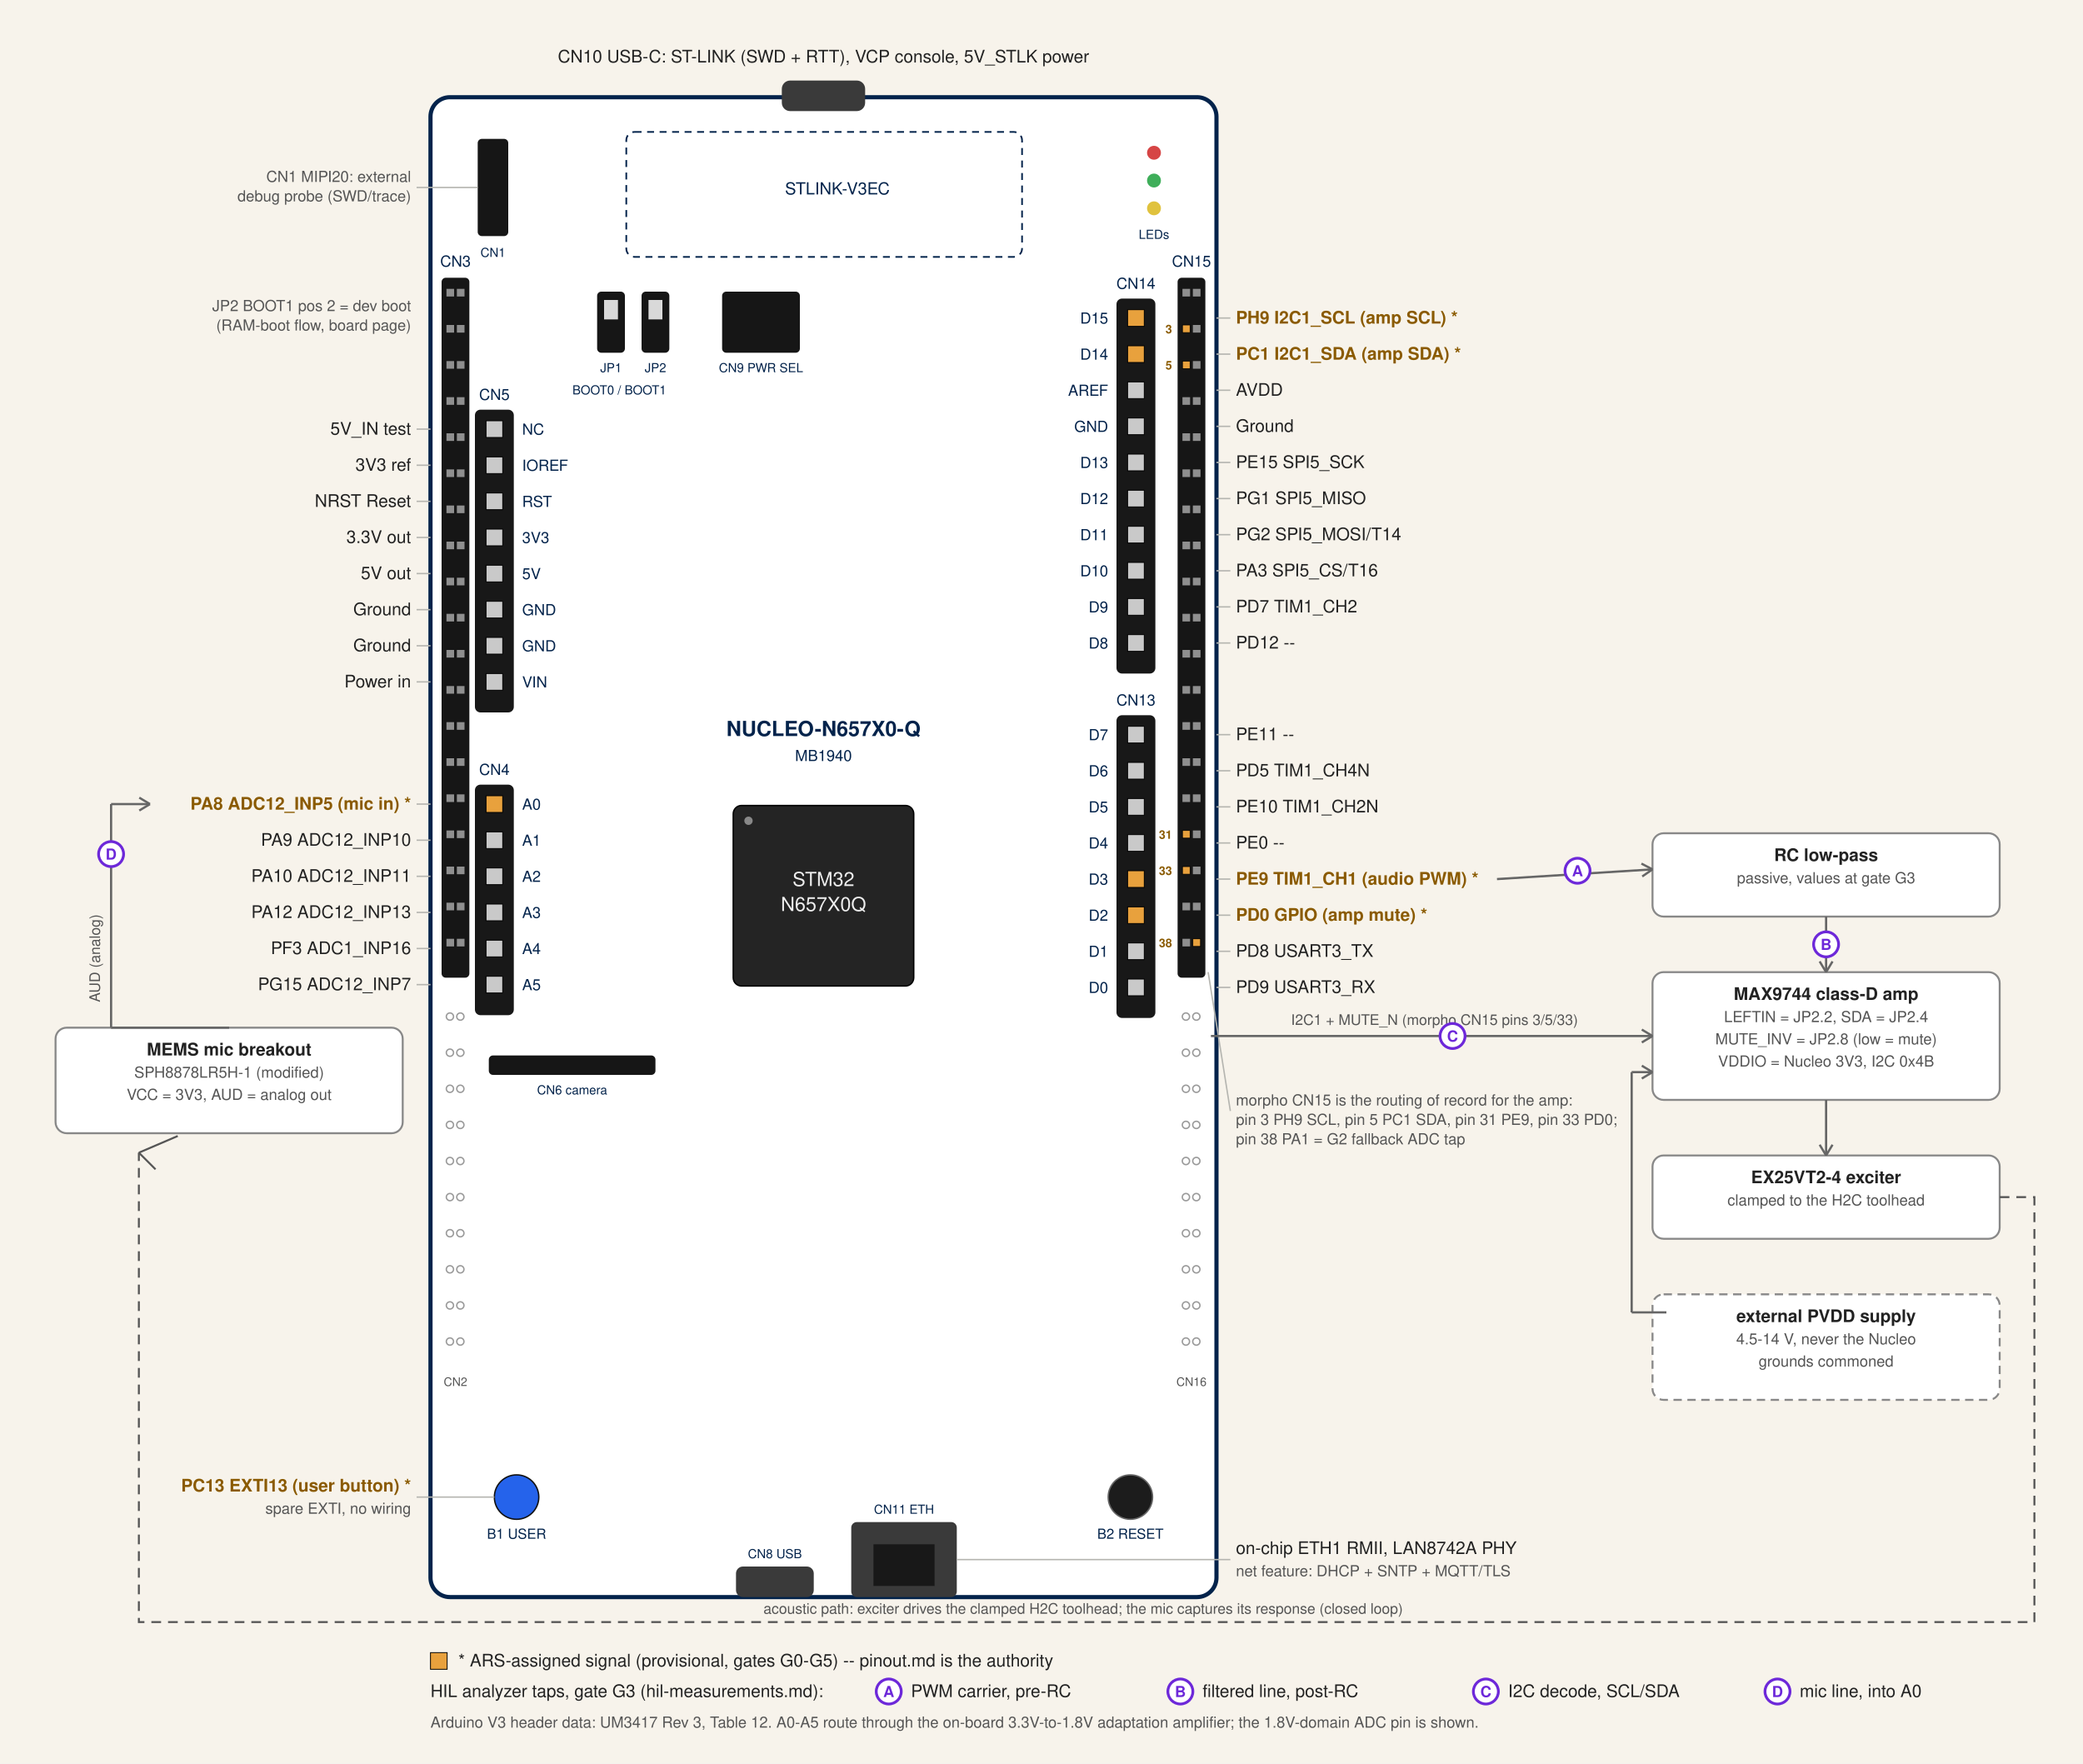
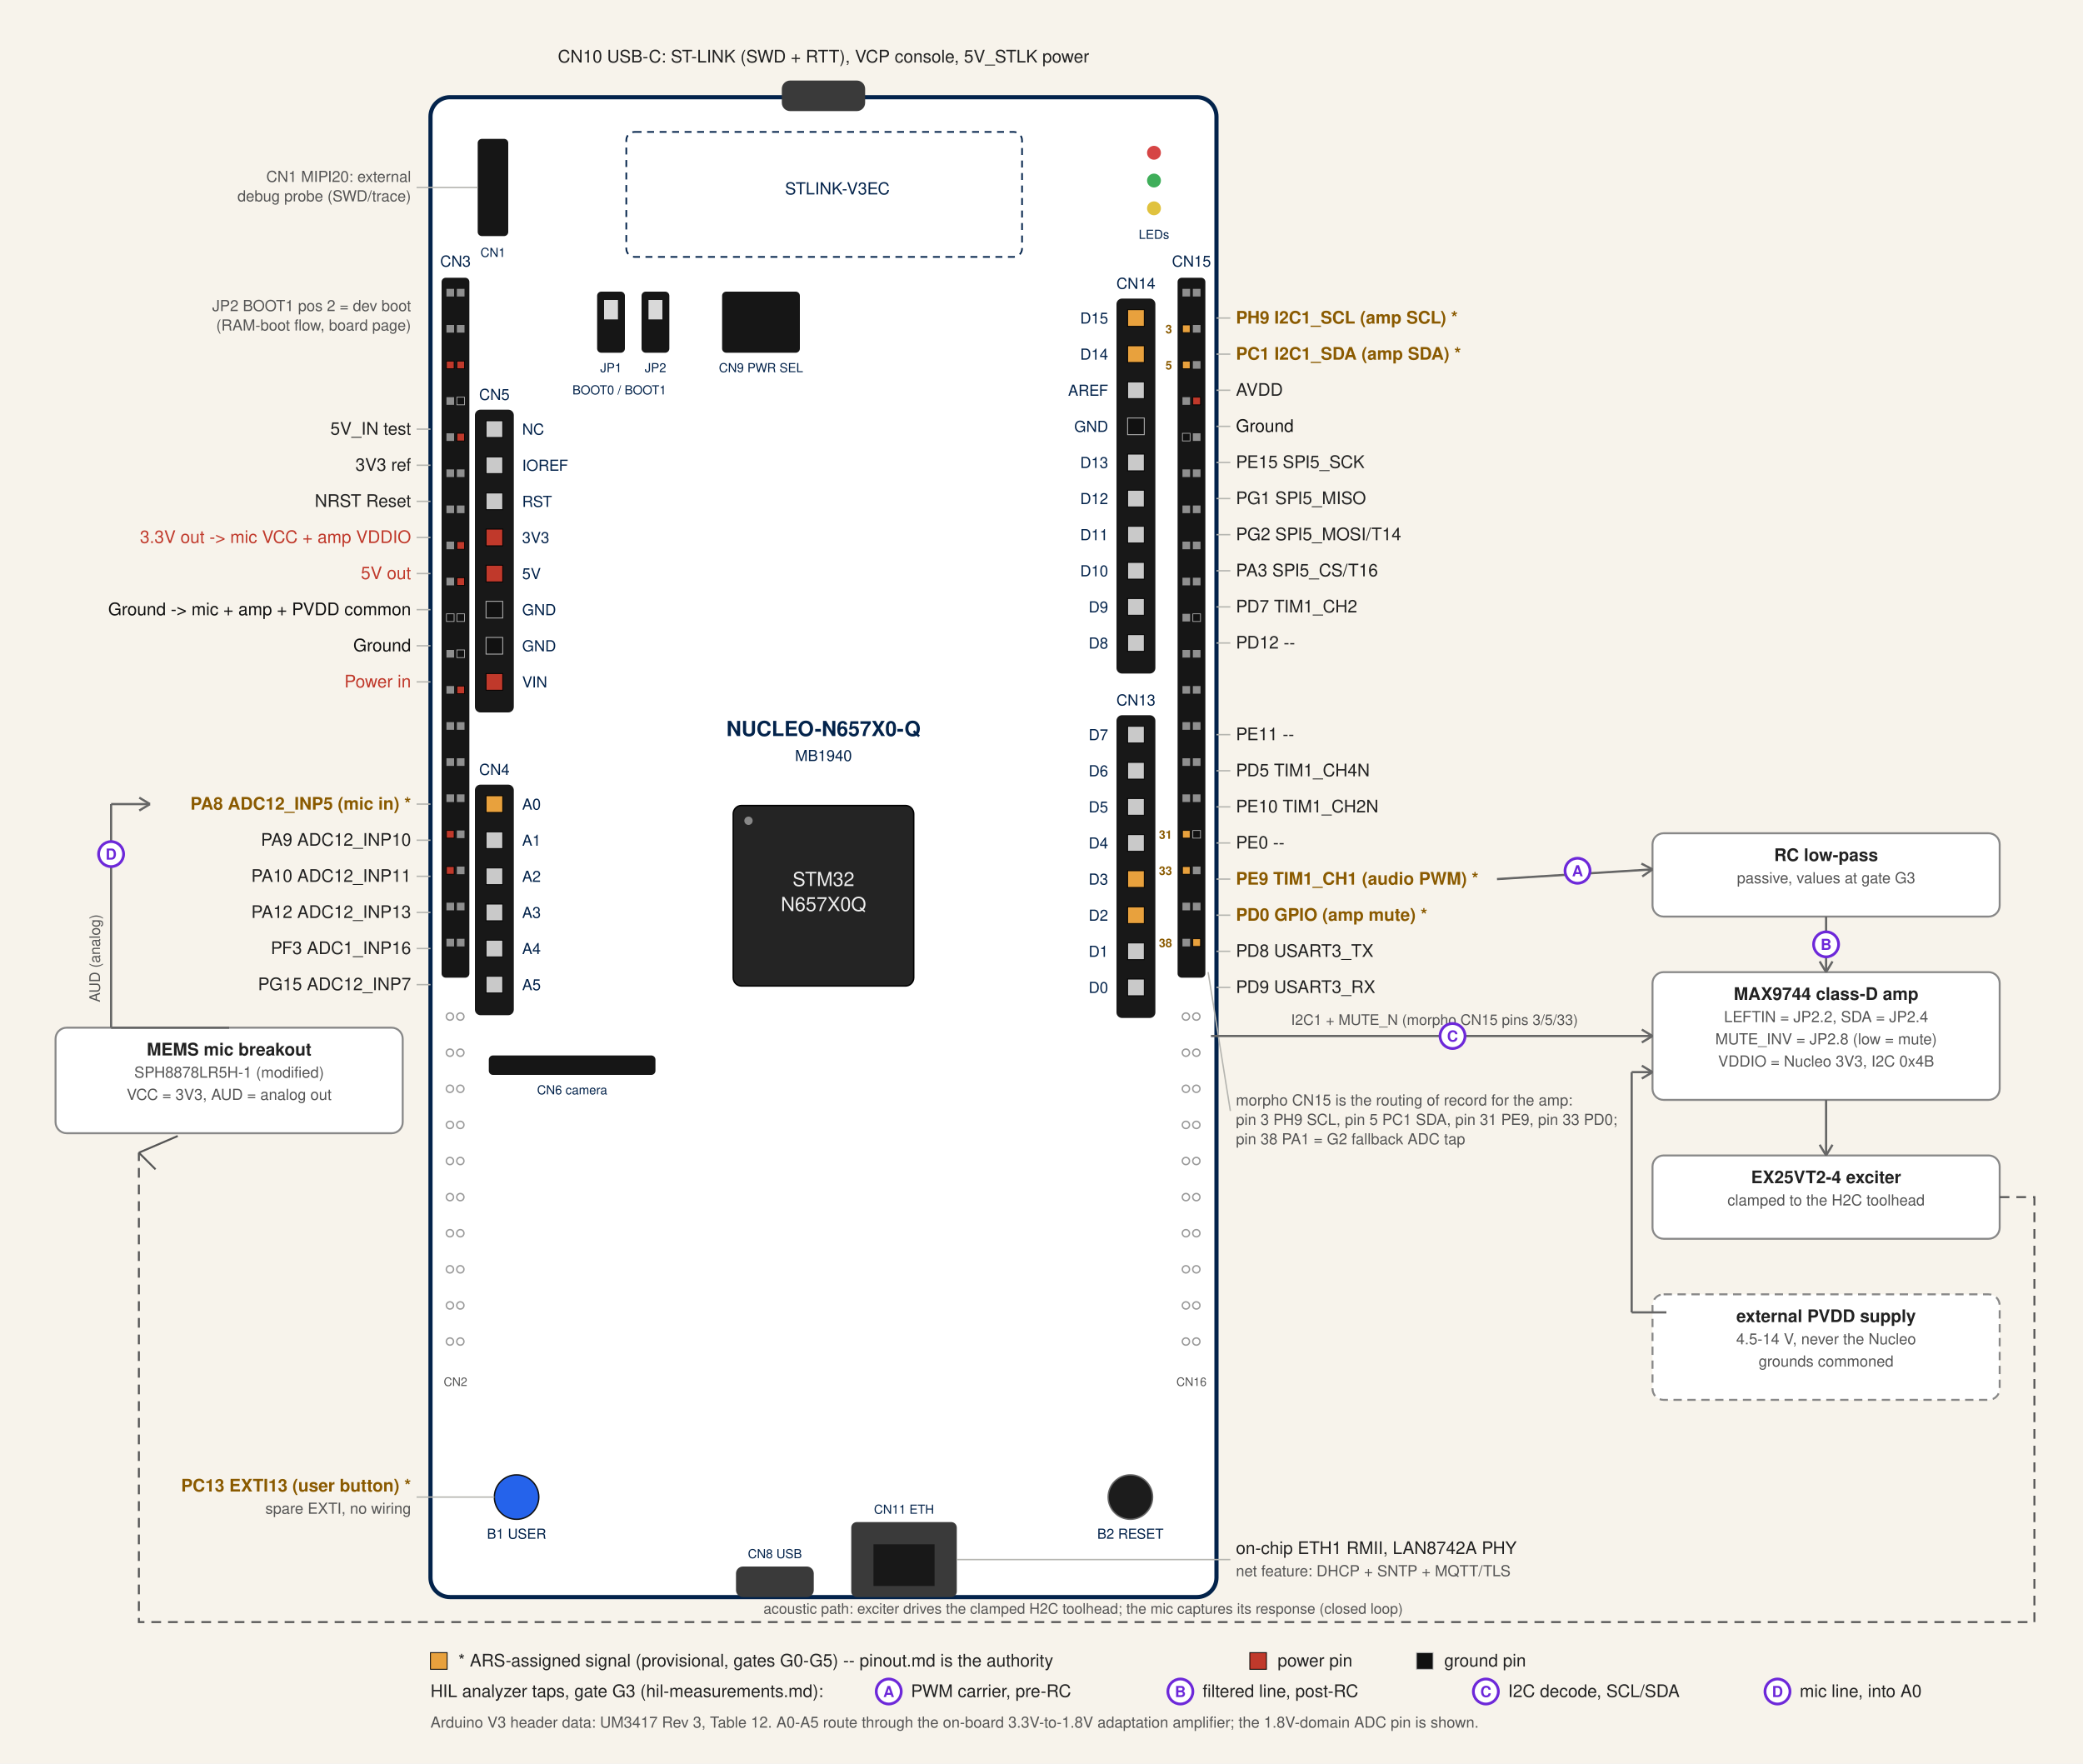
<svg xmlns="http://www.w3.org/2000/svg" viewBox="0 0 1500 1270" font-family="Helvetica, Arial, sans-serif">
  <rect x="0" y="0" width="1500" height="1270" fill="#f7f3eb" />
  <rect x="310" y="70" width="566" height="1080" rx="14" fill="#ffffff" stroke="#03234B" stroke-width="3" />
  <rect x="318" y="200" width="20" height="504" fill="#161616" rx="3" />
  <rect x="321.5" y="208" width="5.5" height="5.5" fill="#8f8f8f" />
  <rect x="329" y="208" width="5.5" height="5.5" fill="#8f8f8f" />
  <rect x="321.5" y="234" width="5.5" height="5.5" fill="#8f8f8f" />
  <rect x="329" y="234" width="5.5" height="5.5" fill="#8f8f8f" />
-   <rect x="321.5" y="260" width="5.5" height="5.5" fill="#8f8f8f" />
-   <rect x="329" y="260" width="5.5" height="5.5" fill="#8f8f8f" />
+   <rect x="321.5" y="260" width="5.5" height="5.5" fill="#c0392b" stroke="#000" stroke-width="0.5" />
+   <rect x="329" y="260" width="5.5" height="5.5" fill="#c0392b" stroke="#000" stroke-width="0.5" />
  <rect x="321.5" y="286" width="5.5" height="5.5" fill="#8f8f8f" />
-   <rect x="329" y="286" width="5.5" height="5.5" fill="#8f8f8f" />
+   <rect x="329" y="286" width="5.5" height="5.5" fill="#111111" stroke="#bbbbbb" stroke-width="0.5" />
  <rect x="321.5" y="312" width="5.5" height="5.5" fill="#8f8f8f" />
-   <rect x="329" y="312" width="5.5" height="5.5" fill="#8f8f8f" />
+   <rect x="329" y="312" width="5.5" height="5.5" fill="#c0392b" stroke="#000" stroke-width="0.5" />
  <rect x="321.5" y="338" width="5.5" height="5.5" fill="#8f8f8f" />
  <rect x="329" y="338" width="5.5" height="5.5" fill="#8f8f8f" />
  <rect x="321.5" y="364" width="5.5" height="5.5" fill="#8f8f8f" />
  <rect x="329" y="364" width="5.5" height="5.5" fill="#8f8f8f" />
  <rect x="321.5" y="390" width="5.5" height="5.5" fill="#8f8f8f" />
-   <rect x="329" y="390" width="5.5" height="5.5" fill="#8f8f8f" />
+   <rect x="329" y="390" width="5.5" height="5.5" fill="#c0392b" stroke="#000" stroke-width="0.5" />
  <rect x="321.5" y="416" width="5.5" height="5.5" fill="#8f8f8f" />
-   <rect x="329" y="416" width="5.5" height="5.5" fill="#8f8f8f" />
-   <rect x="321.5" y="442" width="5.5" height="5.5" fill="#8f8f8f" />
-   <rect x="329" y="442" width="5.5" height="5.5" fill="#8f8f8f" />
+   <rect x="329" y="416" width="5.5" height="5.5" fill="#c0392b" stroke="#000" stroke-width="0.5" />
+   <rect x="321.5" y="442" width="5.5" height="5.5" fill="#111111" stroke="#bbbbbb" stroke-width="0.5" />
+   <rect x="329" y="442" width="5.5" height="5.5" fill="#111111" stroke="#bbbbbb" stroke-width="0.5" />
  <rect x="321.5" y="468" width="5.5" height="5.5" fill="#8f8f8f" />
-   <rect x="329" y="468" width="5.5" height="5.5" fill="#8f8f8f" />
+   <rect x="329" y="468" width="5.5" height="5.5" fill="#111111" stroke="#bbbbbb" stroke-width="0.5" />
  <rect x="321.5" y="494" width="5.5" height="5.5" fill="#8f8f8f" />
-   <rect x="329" y="494" width="5.5" height="5.5" fill="#8f8f8f" />
+   <rect x="329" y="494" width="5.5" height="5.5" fill="#c0392b" stroke="#000" stroke-width="0.5" />
  <rect x="321.5" y="520" width="5.5" height="5.5" fill="#8f8f8f" />
  <rect x="329" y="520" width="5.5" height="5.5" fill="#8f8f8f" />
  <rect x="321.5" y="546" width="5.5" height="5.5" fill="#8f8f8f" />
  <rect x="329" y="546" width="5.5" height="5.5" fill="#8f8f8f" />
  <rect x="321.5" y="572" width="5.5" height="5.5" fill="#8f8f8f" />
  <rect x="329" y="572" width="5.5" height="5.5" fill="#8f8f8f" />
-   <rect x="321.5" y="598" width="5.5" height="5.5" fill="#8f8f8f" />
+   <rect x="321.5" y="598" width="5.5" height="5.5" fill="#c0392b" stroke="#000" stroke-width="0.5" />
  <rect x="329" y="598" width="5.5" height="5.5" fill="#8f8f8f" />
-   <rect x="321.5" y="624" width="5.5" height="5.5" fill="#8f8f8f" />
+   <rect x="321.5" y="624" width="5.5" height="5.5" fill="#c0392b" stroke="#000" stroke-width="0.5" />
  <rect x="329" y="624" width="5.5" height="5.5" fill="#8f8f8f" />
  <rect x="321.5" y="650" width="5.5" height="5.5" fill="#8f8f8f" />
  <rect x="329" y="650" width="5.5" height="5.5" fill="#8f8f8f" />
  <rect x="321.5" y="676" width="5.5" height="5.5" fill="#8f8f8f" />
  <rect x="329" y="676" width="5.5" height="5.5" fill="#8f8f8f" />
  <text x="328" y="192" font-size="11" fill="#03234B" text-anchor="middle">CN3</text>
  <circle cx="324" cy="732" r="2.6" fill="none" stroke="#9a9a9a" stroke-width="1" />
  <circle cx="331.5" cy="732" r="2.6" fill="none" stroke="#9a9a9a" stroke-width="1" />
  <circle cx="324" cy="758" r="2.6" fill="none" stroke="#9a9a9a" stroke-width="1" />
  <circle cx="331.5" cy="758" r="2.6" fill="none" stroke="#9a9a9a" stroke-width="1" />
  <circle cx="324" cy="784" r="2.6" fill="none" stroke="#9a9a9a" stroke-width="1" />
  <circle cx="331.5" cy="784" r="2.6" fill="none" stroke="#9a9a9a" stroke-width="1" />
  <circle cx="324" cy="810" r="2.6" fill="none" stroke="#9a9a9a" stroke-width="1" />
  <circle cx="331.5" cy="810" r="2.6" fill="none" stroke="#9a9a9a" stroke-width="1" />
  <circle cx="324" cy="836" r="2.6" fill="none" stroke="#9a9a9a" stroke-width="1" />
  <circle cx="331.5" cy="836" r="2.6" fill="none" stroke="#9a9a9a" stroke-width="1" />
  <circle cx="324" cy="862" r="2.6" fill="none" stroke="#9a9a9a" stroke-width="1" />
  <circle cx="331.5" cy="862" r="2.6" fill="none" stroke="#9a9a9a" stroke-width="1" />
  <circle cx="324" cy="888" r="2.6" fill="none" stroke="#9a9a9a" stroke-width="1" />
  <circle cx="331.5" cy="888" r="2.6" fill="none" stroke="#9a9a9a" stroke-width="1" />
  <circle cx="324" cy="914" r="2.6" fill="none" stroke="#9a9a9a" stroke-width="1" />
  <circle cx="331.5" cy="914" r="2.6" fill="none" stroke="#9a9a9a" stroke-width="1" />
  <circle cx="324" cy="940" r="2.6" fill="none" stroke="#9a9a9a" stroke-width="1" />
  <circle cx="331.5" cy="940" r="2.6" fill="none" stroke="#9a9a9a" stroke-width="1" />
  <circle cx="324" cy="966" r="2.6" fill="none" stroke="#9a9a9a" stroke-width="1" />
  <circle cx="331.5" cy="966" r="2.6" fill="none" stroke="#9a9a9a" stroke-width="1" />
  <text x="328" y="998" font-size="8.5" fill="#555555" text-anchor="middle">CN2</text>
  <rect x="848" y="200" width="20" height="504" fill="#161616" rx="3" />
  <rect x="851.5" y="208" width="5.5" height="5.5" fill="#8f8f8f" />
  <rect x="859" y="208" width="5.5" height="5.5" fill="#8f8f8f" />
  <rect x="851.5" y="234" width="5.5" height="5.5" fill="#e8a13d" stroke="#000" stroke-width="0.5" />
  <text x="844" y="240" font-size="8.5" fill="#8a5a00" font-weight="bold" text-anchor="end">3</text>
  <rect x="859" y="234" width="5.5" height="5.5" fill="#8f8f8f" />
  <rect x="851.5" y="260" width="5.5" height="5.5" fill="#e8a13d" stroke="#000" stroke-width="0.5" />
  <text x="844" y="266" font-size="8.5" fill="#8a5a00" font-weight="bold" text-anchor="end">5</text>
  <rect x="859" y="260" width="5.5" height="5.5" fill="#8f8f8f" />
  <rect x="851.5" y="286" width="5.5" height="5.5" fill="#8f8f8f" />
-   <rect x="859" y="286" width="5.5" height="5.5" fill="#8f8f8f" />
-   <rect x="851.5" y="312" width="5.5" height="5.5" fill="#8f8f8f" />
+   <rect x="859" y="286" width="5.5" height="5.5" fill="#c0392b" stroke="#000" stroke-width="0.5" />
+   <rect x="851.5" y="312" width="5.5" height="5.5" fill="#111111" stroke="#bbbbbb" stroke-width="0.5" />
  <rect x="859" y="312" width="5.5" height="5.5" fill="#8f8f8f" />
  <rect x="851.5" y="338" width="5.5" height="5.5" fill="#8f8f8f" />
  <rect x="859" y="338" width="5.5" height="5.5" fill="#8f8f8f" />
  <rect x="851.5" y="364" width="5.5" height="5.5" fill="#8f8f8f" />
  <rect x="859" y="364" width="5.5" height="5.5" fill="#8f8f8f" />
  <rect x="851.5" y="390" width="5.5" height="5.5" fill="#8f8f8f" />
  <rect x="859" y="390" width="5.5" height="5.5" fill="#8f8f8f" />
  <rect x="851.5" y="416" width="5.5" height="5.5" fill="#8f8f8f" />
  <rect x="859" y="416" width="5.5" height="5.5" fill="#8f8f8f" />
  <rect x="851.5" y="442" width="5.5" height="5.5" fill="#8f8f8f" />
-   <rect x="859" y="442" width="5.5" height="5.5" fill="#8f8f8f" />
+   <rect x="859" y="442" width="5.5" height="5.5" fill="#111111" stroke="#bbbbbb" stroke-width="0.5" />
  <rect x="851.5" y="468" width="5.5" height="5.5" fill="#8f8f8f" />
  <rect x="859" y="468" width="5.5" height="5.5" fill="#8f8f8f" />
  <rect x="851.5" y="494" width="5.5" height="5.5" fill="#8f8f8f" />
  <rect x="859" y="494" width="5.5" height="5.5" fill="#8f8f8f" />
  <rect x="851.5" y="520" width="5.5" height="5.5" fill="#8f8f8f" />
  <rect x="859" y="520" width="5.5" height="5.5" fill="#8f8f8f" />
  <rect x="851.5" y="546" width="5.5" height="5.5" fill="#8f8f8f" />
  <rect x="859" y="546" width="5.5" height="5.5" fill="#8f8f8f" />
  <rect x="851.5" y="572" width="5.5" height="5.5" fill="#8f8f8f" />
  <rect x="859" y="572" width="5.5" height="5.5" fill="#8f8f8f" />
  <rect x="851.5" y="598" width="5.5" height="5.5" fill="#e8a13d" stroke="#000" stroke-width="0.5" />
  <text x="844" y="604" font-size="8.5" fill="#8a5a00" font-weight="bold" text-anchor="end">31</text>
-   <rect x="859" y="598" width="5.5" height="5.5" fill="#8f8f8f" />
+   <rect x="859" y="598" width="5.5" height="5.5" fill="#111111" stroke="#bbbbbb" stroke-width="0.5" />
  <rect x="851.5" y="624" width="5.5" height="5.5" fill="#e8a13d" stroke="#000" stroke-width="0.5" />
  <text x="844" y="630" font-size="8.5" fill="#8a5a00" font-weight="bold" text-anchor="end">33</text>
  <rect x="859" y="624" width="5.5" height="5.5" fill="#8f8f8f" />
  <rect x="851.5" y="650" width="5.5" height="5.5" fill="#8f8f8f" />
  <rect x="859" y="650" width="5.5" height="5.5" fill="#8f8f8f" />
  <rect x="851.5" y="676" width="5.5" height="5.5" fill="#8f8f8f" />
  <rect x="859" y="676" width="5.5" height="5.5" fill="#e8a13d" stroke="#000" stroke-width="0.5" />
  <text x="844" y="682" font-size="8.5" fill="#8a5a00" font-weight="bold" text-anchor="end">38</text>
  <text x="858" y="192" font-size="11" fill="#03234B" text-anchor="middle">CN15</text>
  <circle cx="854" cy="732" r="2.6" fill="none" stroke="#9a9a9a" stroke-width="1" />
  <circle cx="861.5" cy="732" r="2.6" fill="none" stroke="#9a9a9a" stroke-width="1" />
  <circle cx="854" cy="758" r="2.6" fill="none" stroke="#9a9a9a" stroke-width="1" />
  <circle cx="861.5" cy="758" r="2.6" fill="none" stroke="#9a9a9a" stroke-width="1" />
  <circle cx="854" cy="784" r="2.6" fill="none" stroke="#9a9a9a" stroke-width="1" />
  <circle cx="861.5" cy="784" r="2.6" fill="none" stroke="#9a9a9a" stroke-width="1" />
  <circle cx="854" cy="810" r="2.6" fill="none" stroke="#9a9a9a" stroke-width="1" />
  <circle cx="861.5" cy="810" r="2.6" fill="none" stroke="#9a9a9a" stroke-width="1" />
  <circle cx="854" cy="836" r="2.6" fill="none" stroke="#9a9a9a" stroke-width="1" />
  <circle cx="861.5" cy="836" r="2.6" fill="none" stroke="#9a9a9a" stroke-width="1" />
  <circle cx="854" cy="862" r="2.6" fill="none" stroke="#9a9a9a" stroke-width="1" />
  <circle cx="861.5" cy="862" r="2.6" fill="none" stroke="#9a9a9a" stroke-width="1" />
  <circle cx="854" cy="888" r="2.6" fill="none" stroke="#9a9a9a" stroke-width="1" />
  <circle cx="861.5" cy="888" r="2.6" fill="none" stroke="#9a9a9a" stroke-width="1" />
  <circle cx="854" cy="914" r="2.6" fill="none" stroke="#9a9a9a" stroke-width="1" />
  <circle cx="861.5" cy="914" r="2.6" fill="none" stroke="#9a9a9a" stroke-width="1" />
  <circle cx="854" cy="940" r="2.6" fill="none" stroke="#9a9a9a" stroke-width="1" />
  <circle cx="861.5" cy="940" r="2.6" fill="none" stroke="#9a9a9a" stroke-width="1" />
  <circle cx="854" cy="966" r="2.6" fill="none" stroke="#9a9a9a" stroke-width="1" />
  <circle cx="861.5" cy="966" r="2.6" fill="none" stroke="#9a9a9a" stroke-width="1" />
  <text x="858" y="998" font-size="8.5" fill="#555555" text-anchor="middle">CN16</text>
  <text x="593" y="530" font-size="15" fill="#03234B" text-anchor="middle" font-weight="bold">NUCLEO-N657X0-Q</text>
  <text x="593" y="548" font-size="11" fill="#03234B" text-anchor="middle">MB1940</text>
  <rect x="804" y="215" width="28" height="270" rx="4" fill="#181818" />
  <text x="818" y="208" font-size="11" fill="#03234B" text-anchor="middle">CN14</text>
  <rect x="812" y="223" width="12" height="12" fill="#e8a13d" stroke="#000" stroke-width="0.6" />
  <text x="798" y="233" font-size="11" fill="#03234B" text-anchor="end">D15</text>
  <line x1="876" y1="229" x2="886" y2="229" stroke="#b5b5b0" stroke-width="1" />
  <text x="890" y="233" font-size="12.5" fill="#8a5a00" font-weight="bold" text-anchor="start">PH9  I2C1_SCL  (amp SCL) *</text>
  <rect x="812" y="249" width="12" height="12" fill="#e8a13d" stroke="#000" stroke-width="0.6" />
  <text x="798" y="259" font-size="11" fill="#03234B" text-anchor="end">D14</text>
  <line x1="876" y1="255" x2="886" y2="255" stroke="#b5b5b0" stroke-width="1" />
  <text x="890" y="259" font-size="12.5" fill="#8a5a00" font-weight="bold" text-anchor="start">PC1  I2C1_SDA  (amp SDA) *</text>
  <rect x="812" y="275" width="12" height="12" fill="#c9c9c9" stroke="#000" stroke-width="0.6" />
  <text x="798" y="285" font-size="11" fill="#03234B" text-anchor="end">AREF</text>
  <line x1="876" y1="281" x2="886" y2="281" stroke="#b5b5b0" stroke-width="1" />
  <text x="890" y="285" font-size="12.5" fill="#222222" text-anchor="start">AVDD</text>
-   <rect x="812" y="301" width="12" height="12" fill="#c9c9c9" stroke="#000" stroke-width="0.6" />
+   <rect x="812" y="301" width="12" height="12" fill="#111111" stroke="#bbbbbb" stroke-width="0.6" />
  <text x="798" y="311" font-size="11" fill="#03234B" text-anchor="end">GND</text>
  <line x1="876" y1="307" x2="886" y2="307" stroke="#b5b5b0" stroke-width="1" />
-   <text x="890" y="311" font-size="12.5" fill="#222222" text-anchor="start">Ground</text>
+   <text x="890" y="311" font-size="12.5" fill="#111111" text-anchor="start">Ground</text>
  <rect x="812" y="327" width="12" height="12" fill="#c9c9c9" stroke="#000" stroke-width="0.6" />
  <text x="798" y="337" font-size="11" fill="#03234B" text-anchor="end">D13</text>
  <line x1="876" y1="333" x2="886" y2="333" stroke="#b5b5b0" stroke-width="1" />
  <text x="890" y="337" font-size="12.5" fill="#222222" text-anchor="start">PE15  SPI5_SCK</text>
  <rect x="812" y="353" width="12" height="12" fill="#c9c9c9" stroke="#000" stroke-width="0.6" />
  <text x="798" y="363" font-size="11" fill="#03234B" text-anchor="end">D12</text>
  <line x1="876" y1="359" x2="886" y2="359" stroke="#b5b5b0" stroke-width="1" />
  <text x="890" y="363" font-size="12.5" fill="#222222" text-anchor="start">PG1  SPI5_MISO</text>
  <rect x="812" y="379" width="12" height="12" fill="#c9c9c9" stroke="#000" stroke-width="0.6" />
  <text x="798" y="389" font-size="11" fill="#03234B" text-anchor="end">D11</text>
  <line x1="876" y1="385" x2="886" y2="385" stroke="#b5b5b0" stroke-width="1" />
  <text x="890" y="389" font-size="12.5" fill="#222222" text-anchor="start">PG2  SPI5_MOSI/T14</text>
  <rect x="812" y="405" width="12" height="12" fill="#c9c9c9" stroke="#000" stroke-width="0.6" />
  <text x="798" y="415" font-size="11" fill="#03234B" text-anchor="end">D10</text>
  <line x1="876" y1="411" x2="886" y2="411" stroke="#b5b5b0" stroke-width="1" />
  <text x="890" y="415" font-size="12.5" fill="#222222" text-anchor="start">PA3  SPI5_CS/T16</text>
  <rect x="812" y="431" width="12" height="12" fill="#c9c9c9" stroke="#000" stroke-width="0.6" />
  <text x="798" y="441" font-size="11" fill="#03234B" text-anchor="end">D9</text>
  <line x1="876" y1="437" x2="886" y2="437" stroke="#b5b5b0" stroke-width="1" />
  <text x="890" y="441" font-size="12.5" fill="#222222" text-anchor="start">PD7  TIM1_CH2</text>
  <rect x="812" y="457" width="12" height="12" fill="#c9c9c9" stroke="#000" stroke-width="0.6" />
  <text x="798" y="467" font-size="11" fill="#03234B" text-anchor="end">D8</text>
  <line x1="876" y1="463" x2="886" y2="463" stroke="#b5b5b0" stroke-width="1" />
  <text x="890" y="467" font-size="12.5" fill="#222222" text-anchor="start">PD12  --</text>
  <rect x="804" y="515" width="28" height="218" rx="4" fill="#181818" />
  <text x="818" y="508" font-size="11" fill="#03234B" text-anchor="middle">CN13</text>
  <rect x="812" y="523" width="12" height="12" fill="#c9c9c9" stroke="#000" stroke-width="0.6" />
  <text x="798" y="533" font-size="11" fill="#03234B" text-anchor="end">D7</text>
  <line x1="876" y1="529" x2="886" y2="529" stroke="#b5b5b0" stroke-width="1" />
  <text x="890" y="533" font-size="12.5" fill="#222222" text-anchor="start">PE11  --</text>
  <rect x="812" y="549" width="12" height="12" fill="#c9c9c9" stroke="#000" stroke-width="0.6" />
  <text x="798" y="559" font-size="11" fill="#03234B" text-anchor="end">D6</text>
  <line x1="876" y1="555" x2="886" y2="555" stroke="#b5b5b0" stroke-width="1" />
  <text x="890" y="559" font-size="12.5" fill="#222222" text-anchor="start">PD5  TIM1_CH4N</text>
  <rect x="812" y="575" width="12" height="12" fill="#c9c9c9" stroke="#000" stroke-width="0.6" />
  <text x="798" y="585" font-size="11" fill="#03234B" text-anchor="end">D5</text>
  <line x1="876" y1="581" x2="886" y2="581" stroke="#b5b5b0" stroke-width="1" />
  <text x="890" y="585" font-size="12.5" fill="#222222" text-anchor="start">PE10  TIM1_CH2N</text>
  <rect x="812" y="601" width="12" height="12" fill="#c9c9c9" stroke="#000" stroke-width="0.6" />
  <text x="798" y="611" font-size="11" fill="#03234B" text-anchor="end">D4</text>
  <line x1="876" y1="607" x2="886" y2="607" stroke="#b5b5b0" stroke-width="1" />
  <text x="890" y="611" font-size="12.5" fill="#222222" text-anchor="start">PE0  --</text>
  <rect x="812" y="627" width="12" height="12" fill="#e8a13d" stroke="#000" stroke-width="0.6" />
  <text x="798" y="637" font-size="11" fill="#03234B" text-anchor="end">D3</text>
  <line x1="876" y1="633" x2="886" y2="633" stroke="#b5b5b0" stroke-width="1" />
  <text x="890" y="637" font-size="12.5" fill="#8a5a00" font-weight="bold" text-anchor="start">PE9  TIM1_CH1  (audio PWM) *</text>
  <rect x="812" y="653" width="12" height="12" fill="#e8a13d" stroke="#000" stroke-width="0.6" />
  <text x="798" y="663" font-size="11" fill="#03234B" text-anchor="end">D2</text>
  <line x1="876" y1="659" x2="886" y2="659" stroke="#b5b5b0" stroke-width="1" />
  <text x="890" y="663" font-size="12.5" fill="#8a5a00" font-weight="bold" text-anchor="start">PD0  GPIO  (amp mute) *</text>
  <rect x="812" y="679" width="12" height="12" fill="#c9c9c9" stroke="#000" stroke-width="0.6" />
  <text x="798" y="689" font-size="11" fill="#03234B" text-anchor="end">D1</text>
  <line x1="876" y1="685" x2="886" y2="685" stroke="#b5b5b0" stroke-width="1" />
  <text x="890" y="689" font-size="12.5" fill="#222222" text-anchor="start">PD8  USART3_TX</text>
  <rect x="812" y="705" width="12" height="12" fill="#c9c9c9" stroke="#000" stroke-width="0.6" />
  <text x="798" y="715" font-size="11" fill="#03234B" text-anchor="end">D0</text>
  <line x1="876" y1="711" x2="886" y2="711" stroke="#b5b5b0" stroke-width="1" />
  <text x="890" y="715" font-size="12.5" fill="#222222" text-anchor="start">PD9  USART3_RX</text>
  <rect x="342" y="295" width="28" height="218" rx="4" fill="#181818" />
  <text x="356" y="288" font-size="11" fill="#03234B" text-anchor="middle">CN5</text>
  <rect x="350" y="303" width="12" height="12" fill="#c9c9c9" stroke="#000" stroke-width="0.6" />
  <text x="376" y="313" font-size="11" fill="#03234B">NC</text>
  <line x1="310" y1="309" x2="300" y2="309" stroke="#b5b5b0" stroke-width="1" />
  <text x="296" y="313" font-size="12.5" fill="#222222" text-anchor="end">5V_IN test</text>
  <rect x="350" y="329" width="12" height="12" fill="#c9c9c9" stroke="#000" stroke-width="0.6" />
  <text x="376" y="339" font-size="11" fill="#03234B">IOREF</text>
  <line x1="310" y1="335" x2="300" y2="335" stroke="#b5b5b0" stroke-width="1" />
  <text x="296" y="339" font-size="12.5" fill="#222222" text-anchor="end">3V3 ref</text>
  <rect x="350" y="355" width="12" height="12" fill="#c9c9c9" stroke="#000" stroke-width="0.6" />
  <text x="376" y="365" font-size="11" fill="#03234B">RST</text>
  <line x1="310" y1="361" x2="300" y2="361" stroke="#b5b5b0" stroke-width="1" />
  <text x="296" y="365" font-size="12.5" fill="#222222" text-anchor="end">NRST  Reset</text>
-   <rect x="350" y="381" width="12" height="12" fill="#c9c9c9" stroke="#000" stroke-width="0.6" />
+   <rect x="350" y="381" width="12" height="12" fill="#c0392b" stroke="#000" stroke-width="0.6" />
  <text x="376" y="391" font-size="11" fill="#03234B">3V3</text>
  <line x1="310" y1="387" x2="300" y2="387" stroke="#b5b5b0" stroke-width="1" />
-   <text x="296" y="391" font-size="12.5" fill="#222222" text-anchor="end">3.3V out</text>
-   <rect x="350" y="407" width="12" height="12" fill="#c9c9c9" stroke="#000" stroke-width="0.6" />
+   <text x="296" y="391" font-size="12.5" fill="#c0392b" text-anchor="end">3.3V out -&gt; mic VCC + amp VDDIO</text>
+   <rect x="350" y="407" width="12" height="12" fill="#c0392b" stroke="#000" stroke-width="0.6" />
  <text x="376" y="417" font-size="11" fill="#03234B">5V</text>
  <line x1="310" y1="413" x2="300" y2="413" stroke="#b5b5b0" stroke-width="1" />
-   <text x="296" y="417" font-size="12.5" fill="#222222" text-anchor="end">5V out</text>
-   <rect x="350" y="433" width="12" height="12" fill="#c9c9c9" stroke="#000" stroke-width="0.6" />
+   <text x="296" y="417" font-size="12.5" fill="#c0392b" text-anchor="end">5V out</text>
+   <rect x="350" y="433" width="12" height="12" fill="#111111" stroke="#bbbbbb" stroke-width="0.6" />
  <text x="376" y="443" font-size="11" fill="#03234B">GND</text>
  <line x1="310" y1="439" x2="300" y2="439" stroke="#b5b5b0" stroke-width="1" />
-   <text x="296" y="443" font-size="12.5" fill="#222222" text-anchor="end">Ground</text>
-   <rect x="350" y="459" width="12" height="12" fill="#c9c9c9" stroke="#000" stroke-width="0.6" />
+   <text x="296" y="443" font-size="12.5" fill="#111111" text-anchor="end">Ground -&gt; mic + amp + PVDD common</text>
+   <rect x="350" y="459" width="12" height="12" fill="#111111" stroke="#bbbbbb" stroke-width="0.6" />
  <text x="376" y="469" font-size="11" fill="#03234B">GND</text>
  <line x1="310" y1="465" x2="300" y2="465" stroke="#b5b5b0" stroke-width="1" />
-   <text x="296" y="469" font-size="12.5" fill="#222222" text-anchor="end">Ground</text>
-   <rect x="350" y="485" width="12" height="12" fill="#c9c9c9" stroke="#000" stroke-width="0.6" />
+   <text x="296" y="469" font-size="12.5" fill="#111111" text-anchor="end">Ground</text>
+   <rect x="350" y="485" width="12" height="12" fill="#c0392b" stroke="#000" stroke-width="0.6" />
  <text x="376" y="495" font-size="11" fill="#03234B">VIN</text>
  <line x1="310" y1="491" x2="300" y2="491" stroke="#b5b5b0" stroke-width="1" />
-   <text x="296" y="495" font-size="12.5" fill="#222222" text-anchor="end">Power in</text>
+   <text x="296" y="495" font-size="12.5" fill="#c0392b" text-anchor="end">Power in</text>
  <rect x="342" y="565" width="28" height="166" rx="4" fill="#181818" />
  <text x="356" y="558" font-size="11" fill="#03234B" text-anchor="middle">CN4</text>
  <rect x="350" y="573" width="12" height="12" fill="#e8a13d" stroke="#000" stroke-width="0.6" />
  <text x="376" y="583" font-size="11" fill="#03234B">A0</text>
  <line x1="310" y1="579" x2="300" y2="579" stroke="#b5b5b0" stroke-width="1" />
  <text x="296" y="583" font-size="12.5" fill="#8a5a00" font-weight="bold" text-anchor="end">PA8  ADC12_INP5  (mic in) *</text>
  <rect x="350" y="599" width="12" height="12" fill="#c9c9c9" stroke="#000" stroke-width="0.6" />
  <text x="376" y="609" font-size="11" fill="#03234B">A1</text>
  <line x1="310" y1="605" x2="300" y2="605" stroke="#b5b5b0" stroke-width="1" />
  <text x="296" y="609" font-size="12.5" fill="#222222" text-anchor="end">PA9  ADC12_INP10</text>
  <rect x="350" y="625" width="12" height="12" fill="#c9c9c9" stroke="#000" stroke-width="0.6" />
  <text x="376" y="635" font-size="11" fill="#03234B">A2</text>
  <line x1="310" y1="631" x2="300" y2="631" stroke="#b5b5b0" stroke-width="1" />
  <text x="296" y="635" font-size="12.5" fill="#222222" text-anchor="end">PA10  ADC12_INP11</text>
  <rect x="350" y="651" width="12" height="12" fill="#c9c9c9" stroke="#000" stroke-width="0.6" />
  <text x="376" y="661" font-size="11" fill="#03234B">A3</text>
  <line x1="310" y1="657" x2="300" y2="657" stroke="#b5b5b0" stroke-width="1" />
  <text x="296" y="661" font-size="12.5" fill="#222222" text-anchor="end">PA12  ADC12_INP13</text>
  <rect x="350" y="677" width="12" height="12" fill="#c9c9c9" stroke="#000" stroke-width="0.6" />
  <text x="376" y="687" font-size="11" fill="#03234B">A4</text>
  <line x1="310" y1="683" x2="300" y2="683" stroke="#b5b5b0" stroke-width="1" />
  <text x="296" y="687" font-size="12.5" fill="#222222" text-anchor="end">PF3  ADC1_INP16</text>
  <rect x="350" y="703" width="12" height="12" fill="#c9c9c9" stroke="#000" stroke-width="0.6" />
  <text x="376" y="713" font-size="11" fill="#03234B">A5</text>
  <line x1="310" y1="709" x2="300" y2="709" stroke="#b5b5b0" stroke-width="1" />
  <text x="296" y="713" font-size="12.5" fill="#222222" text-anchor="end">PG15  ADC12_INP7</text>
  <rect x="563" y="58" width="60" height="22" rx="6" fill="#3a3a3a" />
  <rect x="451" y="95" width="285" height="90" rx="6" fill="none" stroke="#03234B" stroke-dasharray="5 4" stroke-width="1.2" />
  <text x="603" y="140" font-size="12" fill="#03234B" text-anchor="middle">STLINK-V3EC</text>
  <text x="593" y="45" font-size="12.5" fill="#222222" text-anchor="middle">CN10 USB-C: ST-LINK (SWD + RTT), VCP console, 5V_STLK power</text>
  <rect x="344" y="100" width="22" height="70" rx="3" fill="#161616" />
  <text x="355" y="185" font-size="9" fill="#03234B" text-anchor="middle">CN1</text>
  <line x1="344" y1="135" x2="300" y2="135" stroke="#b5b5b0" />
  <text x="296" y="131" font-size="11" fill="#555555" text-anchor="end">CN1 MIPI20: external</text>
  <text x="296" y="145" font-size="11" fill="#555555" text-anchor="end">debug probe (SWD/trace)</text>
  <circle cx="831" cy="110" r="5" fill="#d64545" />
  <circle cx="831" cy="130" r="5" fill="#3fae5a" />
  <circle cx="831" cy="150" r="5" fill="#e0c23e" />
  <text x="831" y="172" font-size="9" fill="#03234B" text-anchor="middle">LEDs</text>
  <rect x="430" y="210" width="20" height="44" rx="3" fill="#161616" />
  <rect x="435" y="216" width="10" height="14" fill="#d9d9d9" />
  <text x="440" y="268" font-size="9" fill="#03234B" text-anchor="middle">JP1</text>
  <rect x="462" y="210" width="20" height="44" rx="3" fill="#161616" />
  <rect x="467" y="216" width="10" height="14" fill="#d9d9d9" />
  <text x="472" y="268" font-size="9" fill="#03234B" text-anchor="middle">JP2</text>
  <text x="446" y="284" font-size="9" fill="#03234B" text-anchor="middle">BOOT0 / BOOT1</text>
  <rect x="520" y="210" width="56" height="44" rx="3" fill="#161616" />
  <text x="548" y="268" font-size="9" fill="#03234B" text-anchor="middle">CN9 PWR SEL</text>
  <text x="296" y="224" font-size="11" fill="#555555" text-anchor="end">JP2 BOOT1 pos 2 = dev boot</text>
  <text x="296" y="238" font-size="11" fill="#555555" text-anchor="end">(RAM-boot flow, board page)</text>
  <rect x="528" y="580" width="130" height="130" rx="6" fill="#242424" stroke="#000" />
  <text x="593" y="638" font-size="14" fill="#eee" text-anchor="middle">STM32</text>
  <text x="593" y="656" font-size="14" fill="#eee" text-anchor="middle">N657X0Q</text>
  <circle cx="539" cy="591" r="3" fill="#888" />
  <rect x="352" y="760" width="120" height="14" rx="3" fill="#161616" />
  <text x="412" y="788" font-size="9" fill="#03234B" text-anchor="middle">CN6 camera</text>
  <circle cx="372" cy="1078" r="16" fill="#2563eb" stroke="#111" />
  <text x="372" y="1108" font-size="10" fill="#03234B" text-anchor="middle">B1 USER</text>
  <circle cx="814" cy="1078" r="16" fill="#1c1c1c" stroke="#666" />
  <text x="814" y="1108" font-size="10" fill="#03234B" text-anchor="middle">B2 RESET</text>
  <rect x="530" y="1128" width="56" height="22" rx="5" fill="#3a3a3a" />
  <text x="558" y="1122" font-size="9" fill="#03234B" text-anchor="middle">CN8 USB</text>
  <rect x="613" y="1096" width="76" height="54" rx="4" fill="#3a3a3a" />
  <rect x="629" y="1112" width="44" height="30" fill="#181818" />
  <text x="651" y="1090" font-size="9" fill="#03234B" text-anchor="middle">CN11 ETH</text>
  <line x1="356" y1="1078" x2="300" y2="1078" stroke="#b5b5b0" />
  <text x="296" y="1074" font-size="12.5" fill="#8a5a00" font-weight="bold" text-anchor="end">PC13  EXTI13  (user button) *</text>
  <text x="296" y="1090" font-size="11" fill="#555555" text-anchor="end">spare EXTI, no wiring</text>
  <line x1="689" y1="1123" x2="886" y2="1123" stroke="#b5b5b0" />
  <text x="890" y="1119" font-size="12.5" fill="#222222">on-chip ETH1 RMII, LAN8742A PHY</text>
  <text x="890" y="1135" font-size="11" fill="#555555">net feature: DHCP + SNTP + MQTT/TLS</text>
  <line x1="870" y1="700" x2="886" y2="800" stroke="#b5b5b0" />
  <text x="890" y="796" font-size="11" fill="#555555">morpho CN15 is the routing of record for the amp:</text>
  <text x="890" y="810" font-size="11" fill="#555555">pin 3 PH9 SCL, pin 5 PC1 SDA, pin 31 PE9, pin 33 PD0;</text>
  <text x="890" y="824" font-size="11" fill="#555555">pin 38 PA1 = G2 fallback ADC tap</text>
  <rect x="1190" y="600" width="250" height="60" rx="8" fill="#ffffff" stroke="#888888" stroke-width="1.4" />
  <text x="1315.0" y="620" font-size="12.5" fill="#222222" font-weight="bold" text-anchor="middle">RC low-pass</text>
  <text x="1315.0" y="636" font-size="11" fill="#555555" text-anchor="middle">passive, values at gate G3</text>
  <rect x="1190" y="700" width="250" height="92" rx="8" fill="#ffffff" stroke="#888888" stroke-width="1.4" />
  <text x="1315.0" y="720" font-size="12.5" fill="#222222" font-weight="bold" text-anchor="middle">MAX9744 class-D amp</text>
  <text x="1315.0" y="736" font-size="11" fill="#555555" text-anchor="middle">LEFTIN = JP2.2, SDA = JP2.4</text>
  <text x="1315.0" y="752" font-size="11" fill="#555555" text-anchor="middle">MUTE_INV = JP2.8 (low = mute)</text>
  <text x="1315.0" y="768" font-size="11" fill="#555555" text-anchor="middle">VDDIO = Nucleo 3V3, I2C 0x4B</text>
  <rect x="1190" y="832" width="250" height="60" rx="8" fill="#ffffff" stroke="#888888" stroke-width="1.4" />
  <text x="1315.0" y="852" font-size="12.5" fill="#222222" font-weight="bold" text-anchor="middle">EX25VT2-4 exciter</text>
  <text x="1315.0" y="868" font-size="11" fill="#555555" text-anchor="middle">clamped to the H2C toolhead</text>
  <rect x="1190" y="932" width="250" height="76" rx="8" fill="#ffffff" stroke="#888888" stroke-width="1.4" stroke-dasharray="6 4" />
  <text x="1315.0" y="952" font-size="12.5" fill="#222222" font-weight="bold" text-anchor="middle">external PVDD supply</text>
  <text x="1315.0" y="968" font-size="11" fill="#555555" text-anchor="middle">4.5-14 V, never the Nucleo</text>
  <text x="1315.0" y="984" font-size="11" fill="#555555" text-anchor="middle">grounds commoned</text>
  <rect x="40" y="740" width="250" height="76" rx="8" fill="#ffffff" stroke="#888888" stroke-width="1.4" />
  <text x="165.0" y="760" font-size="12.5" fill="#222222" font-weight="bold" text-anchor="middle">MEMS mic breakout</text>
  <text x="165.0" y="776" font-size="11" fill="#555555" text-anchor="middle">SPH8878LR5H-1 (modified)</text>
  <text x="165.0" y="792" font-size="11" fill="#555555" text-anchor="middle">VCC = 3V3, AUD = analog out</text>
  <line x1="1078" y1="633" x2="1190" y2="626" stroke="#666666" stroke-width="1.6" />
  <line x1="1190" y1="626" x2="1182.592" y2="631.112" stroke="#666666" stroke-width="1.6" />
  <line x1="1190" y1="626" x2="1182.014" y2="621.851" stroke="#666666" stroke-width="1.6" />
  <line x1="1315" y1="660" x2="1315" y2="700" stroke="#666666" stroke-width="1.6" />
  <line x1="1315" y1="700" x2="1310.36" y2="692.288" stroke="#666666" stroke-width="1.6" />
  <line x1="1315" y1="700" x2="1319.64" y2="692.288" stroke="#666666" stroke-width="1.6" />
  <line x1="1315" y1="792" x2="1315" y2="832" stroke="#666666" stroke-width="1.6" />
  <line x1="1315" y1="832" x2="1310.36" y2="824.288" stroke="#666666" stroke-width="1.6" />
  <line x1="1315" y1="832" x2="1319.64" y2="824.288" stroke="#666666" stroke-width="1.6" />
  <line x1="1200" y1="945" x2="1175" y2="945" stroke="#666666" stroke-width="1.6" />
  <line x1="1175" y1="945" x2="1175" y2="772" stroke="#666666" stroke-width="1.6" />
  <line x1="1175" y1="772" x2="1190" y2="772" stroke="#666666" stroke-width="1.6" />
  <line x1="1190" y1="772" x2="1182.288" y2="776.64" stroke="#666666" stroke-width="1.6" />
  <line x1="1190" y1="772" x2="1182.288" y2="767.36" stroke="#666666" stroke-width="1.6" />
  <line x1="872" y1="746" x2="1190" y2="746" stroke="#666666" stroke-width="1.6" />
  <line x1="1190" y1="746" x2="1182.288" y2="750.64" stroke="#666666" stroke-width="1.6" />
  <line x1="1190" y1="746" x2="1182.288" y2="741.36" stroke="#666666" stroke-width="1.6" />
  <text x="1033" y="738" font-size="10.5" fill="#555555" text-anchor="middle">I2C1 + MUTE_N (morpho CN15 pins 3/5/33)</text>
  <line x1="165" y1="740" x2="80" y2="740" stroke="#666666" stroke-width="1.6" />
  <line x1="80" y1="740" x2="80" y2="579" stroke="#666666" stroke-width="1.6" />
  <line x1="80" y1="579" x2="108" y2="579" stroke="#666666" stroke-width="1.6" />
  <line x1="108" y1="579" x2="100.288" y2="583.64" stroke="#666666" stroke-width="1.6" />
  <line x1="108" y1="579" x2="100.288" y2="574.36" stroke="#666666" stroke-width="1.6" />
  <text x="72" y="690" font-size="10.5" fill="#555555" text-anchor="middle" transform="rotate(-90 72 690)">AUD (analog)</text>
  <circle cx="1136" cy="627" r="9" fill="#ffffff" stroke="#6d28d9" stroke-width="2" />
  <text x="1136" y="631" font-size="11" fill="#6d28d9" font-weight="bold" text-anchor="middle">A</text>
  <circle cx="1315" cy="680" r="9" fill="#ffffff" stroke="#6d28d9" stroke-width="2" />
  <text x="1315" y="684" font-size="11" fill="#6d28d9" font-weight="bold" text-anchor="middle">B</text>
  <circle cx="1046" cy="746" r="9" fill="#ffffff" stroke="#6d28d9" stroke-width="2" />
  <text x="1046" y="750" font-size="11" fill="#6d28d9" font-weight="bold" text-anchor="middle">C</text>
  <circle cx="80" cy="615" r="9" fill="#ffffff" stroke="#6d28d9" stroke-width="2" />
  <text x="80" y="619" font-size="11" fill="#6d28d9" font-weight="bold" text-anchor="middle">D</text>
  <path d="M 1440 862 H 1465 V 1168 H 100 V 830" fill="none" stroke="#555555" stroke-width="1.4" stroke-dasharray="7 5" />
  <line x1="100" y1="830" x2="128" y2="818" stroke="#555555" stroke-width="1.4" />
  <line x1="100" y1="830" x2="112" y2="842" stroke="#555555" stroke-width="1.4" />
  <text x="780" y="1162" font-size="10.5" fill="#555555" text-anchor="middle">acoustic path: exciter drives the clamped H2C toolhead; the mic captures its response (closed loop)</text>
  <rect x="310" y="1190" width="12" height="12" fill="#e8a13d" stroke="#000" stroke-width="0.6" />
  <text x="330" y="1200" font-size="12.5" fill="#222222">* ARS-assigned signal (provisional, gates G0-G5) -- pinout.md is the authority</text>
+   <rect x="900" y="1190" width="12" height="12" fill="#c0392b" stroke="#000" stroke-width="0.6" />
+   <text x="920" y="1200" font-size="12.5" fill="#222222">power pin</text>
+   <rect x="1020" y="1190" width="12" height="12" fill="#111111" stroke="#bbbbbb" stroke-width="0.6" />
+   <text x="1040" y="1200" font-size="12.5" fill="#222222">ground pin</text>
  <text x="310" y="1222" font-size="12.5" fill="#222222">HIL analyzer taps, gate G3 (hil-measurements.md):</text>
  <circle cx="640" cy="1218" r="9" fill="#ffffff" stroke="#6d28d9" stroke-width="2" />
  <text x="640" y="1222" font-size="11" fill="#6d28d9" font-weight="bold" text-anchor="middle">A</text>
  <text x="656" y="1222" font-size="12.5" fill="#222222">PWM carrier, pre-RC</text>
  <circle cx="850" cy="1218" r="9" fill="#ffffff" stroke="#6d28d9" stroke-width="2" />
  <text x="850" y="1222" font-size="11" fill="#6d28d9" font-weight="bold" text-anchor="middle">B</text>
  <text x="866" y="1222" font-size="12.5" fill="#222222">filtered line, post-RC</text>
  <circle cx="1070" cy="1218" r="9" fill="#ffffff" stroke="#6d28d9" stroke-width="2" />
  <text x="1070" y="1222" font-size="11" fill="#6d28d9" font-weight="bold" text-anchor="middle">C</text>
  <text x="1086" y="1222" font-size="12.5" fill="#222222">I2C decode, SCL/SDA</text>
  <circle cx="1280" cy="1218" r="9" fill="#ffffff" stroke="#6d28d9" stroke-width="2" />
  <text x="1280" y="1222" font-size="11" fill="#6d28d9" font-weight="bold" text-anchor="middle">D</text>
  <text x="1296" y="1222" font-size="12.5" fill="#222222">mic line, into A0</text>
  <text x="310" y="1244" font-size="11" fill="#555555">Arduino V3 header data: UM3417 Rev 3, Table 12.  A0-A5 route through the on-board 3.3V-to-1.8V adaptation amplifier; the 1.8V-domain ADC pin is shown.</text>
</svg>
